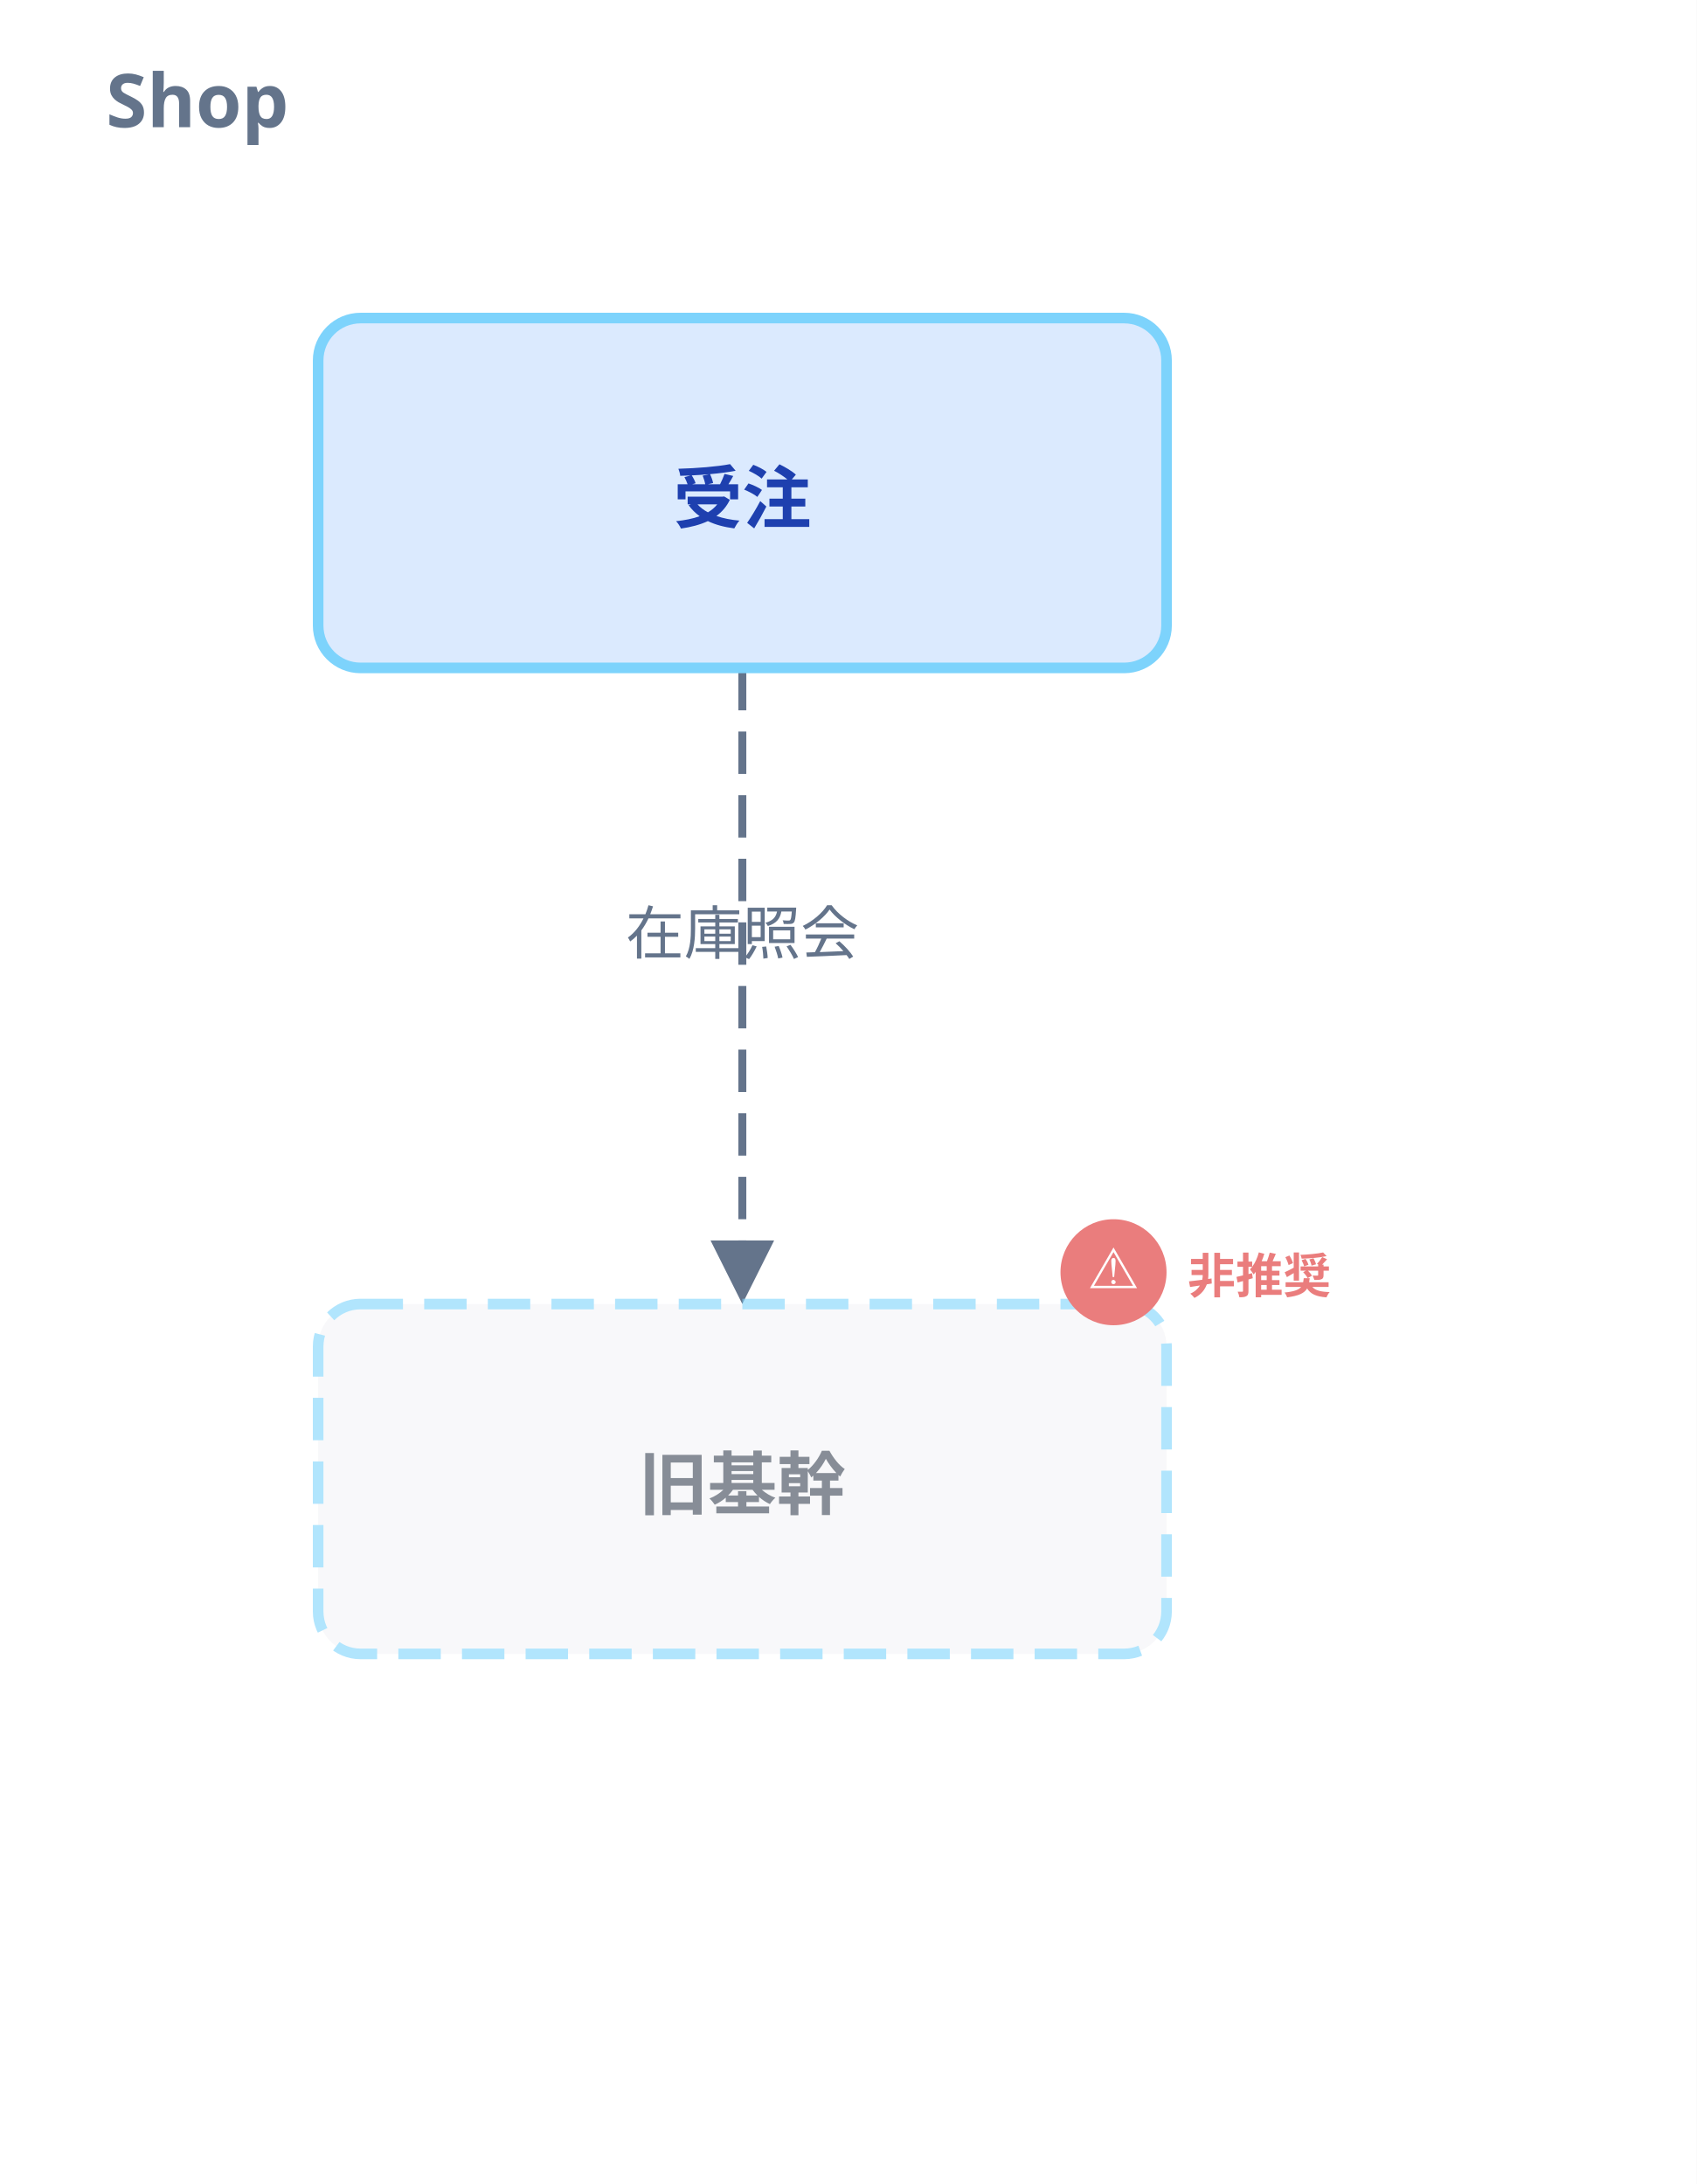
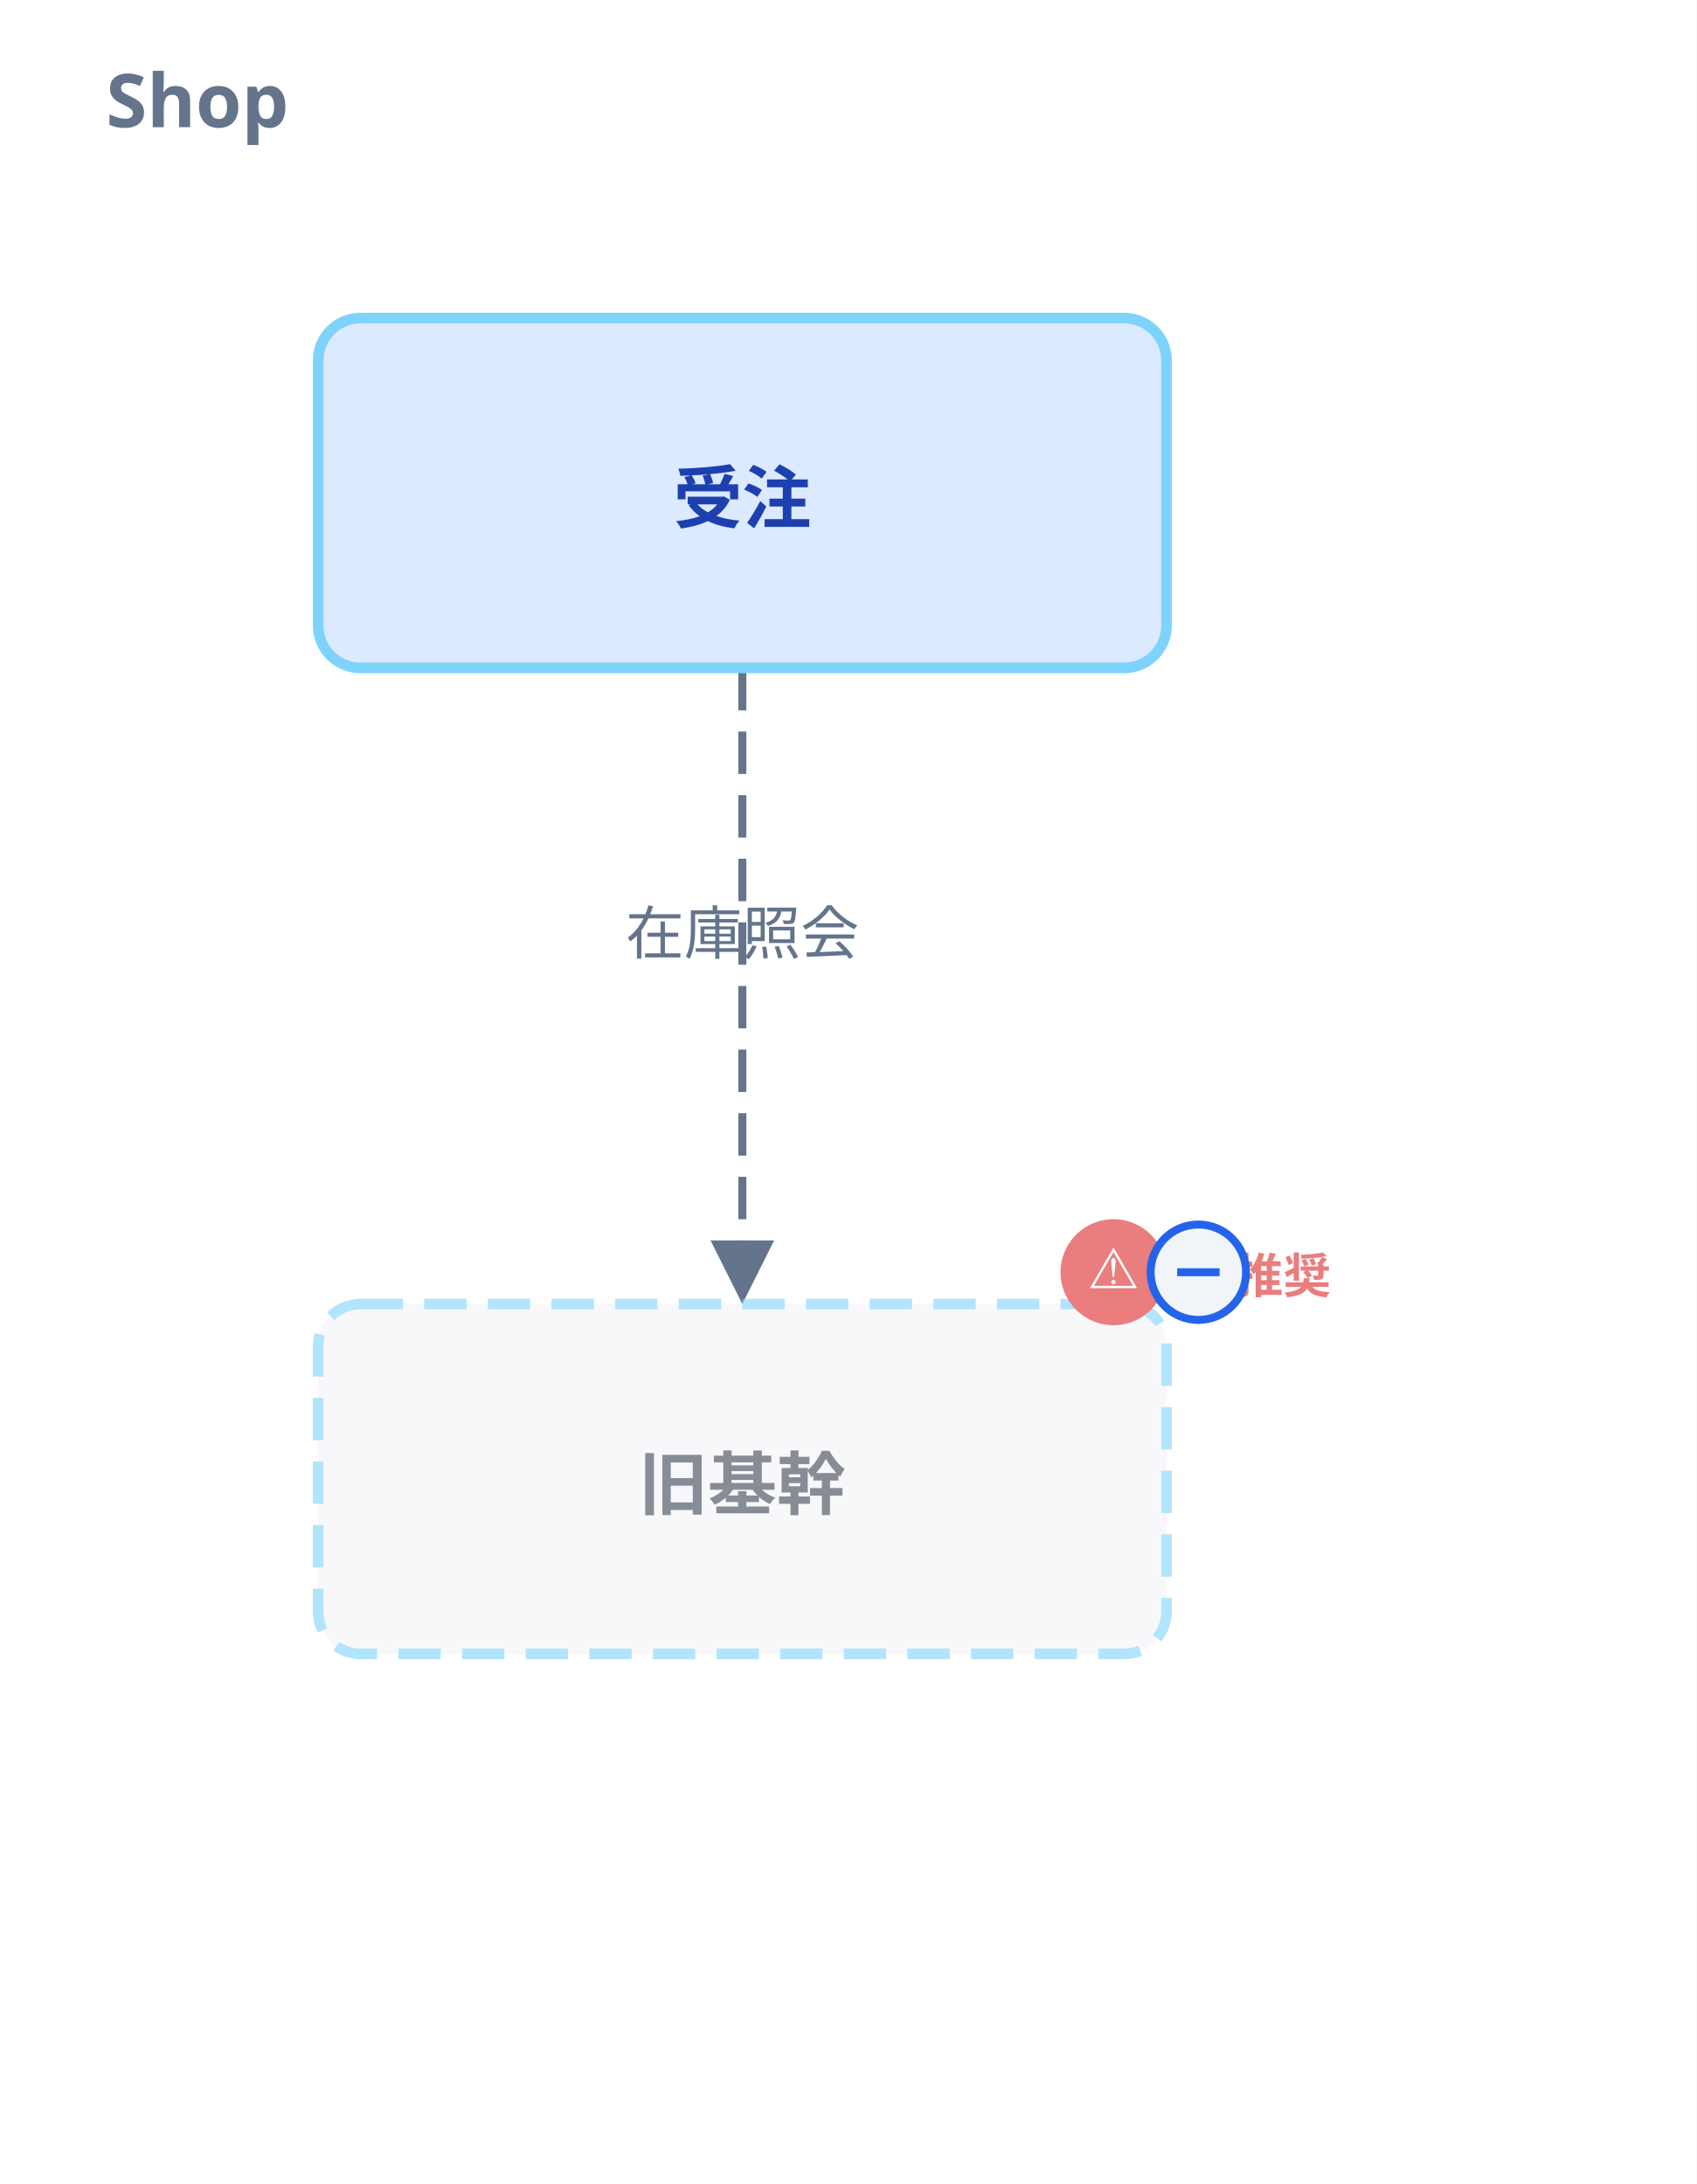
<svg xmlns="http://www.w3.org/2000/svg" viewBox="0 0 320 412" width="320" height="412">
  <defs>
    <marker id="arrow-default" viewBox="0 0 10 10" refX="10" refY="5" markerWidth="8" markerHeight="8" orient="auto-start-reverse">
      <path d="M 0 0 L 10 5 L 0 10 z" fill="#64748B" />
    </marker>
  </defs>
  <rect width="320" height="412" fill="#FFFFFF" rx="0" />
  <text x="20" y="24" fill="#64748B" font-size="14px" font-family="sans-serif" font-weight="bold">Shop</text>
  <g class="edges">
    <g data-edge-from="OrderService" data-edge-to="Legacy" data-edge-kind="async" data-edge-canonical-id="OrderService--&gt;Legacy" data-edge-label="在庫照会" class="krs-edge krs-edge--interactive">
      <line x1="140" y1="126" x2="140" y2="246" stroke="transparent" stroke-width="14" stroke-linecap="butt" class="krs-edge__hitline" />
      <line x1="140" y1="126" x2="140" y2="246" stroke="#64748B" stroke-width="1.5" stroke-dasharray="8 4" marker-end="url(#arrow-default)" />
      <text x="140" y="180" text-anchor="middle" fill="#64748B" font-size="11px" font-family="sans-serif">在庫照会</text>
    </g>
  </g>
  <g class="nodes">
    <g data-node-id="OrderService" data-node-kind="service" data-has-children="false" data-has-description="false">
      <rect x="60" y="60" width="160" height="66" rx="8" ry="8" fill="#dbeafe" stroke="#7DD3FC" stroke-width="2" />
      <text x="140" y="93" text-anchor="middle" dominant-baseline="central" fill="#1e40af" font-size="13px" font-weight="bold" font-family="sans-serif">受注</text>
    </g>
    <g data-node-id="Legacy" data-node-kind="service" data-has-children="false" data-has-description="false" opacity="0.6">
      <rect x="60" y="246" width="160" height="66" rx="8" ry="8" fill="#f3f4f6" stroke="#7DD3FC" stroke-width="2" stroke-dasharray="8 4" />
      <text x="140" y="279" text-anchor="middle" dominant-baseline="central" fill="#374151" font-size="13px" font-weight="bold" font-family="sans-serif">旧基幹</text>
      <g data-node-badge="Legacy">
        <circle cx="210" cy="240" r="10" fill="#DC2626" />
        <text x="210" y="240" text-anchor="middle" dominant-baseline="central" fill="white" font-size="10px">⚠</text>
        <text x="224" y="240" dominant-baseline="central" fill="#DC2626" font-size="9px" font-weight="bold" font-family="sans-serif">非推奨</text>
      </g>
    </g>
  </g>
+   <g class="krs-category-controls">
+     <style>.krs-cat-frame{opacity:0;transition:opacity .1s}.krs-cat-group:hover .krs-cat-frame{opacity:1}.krs-cat-collapse,.krs-category-stub{cursor:pointer}</style>
+     <g class="krs-cat-group" data-category-group="external">
+       <rect class="krs-cat-frame" x="52" y="238" width="176" height="82" rx="10" fill="transparent" stroke="#2563EB" stroke-width="1.5" stroke-dasharray="6 4" pointer-events="none" />
+       <g class="krs-cat-collapse" data-collapse-category="external" role="button" tabindex="0" transform="translate(226,240)">
+         <circle cx="0" cy="0" r="9" fill="#F1F5F9" stroke="#2563EB" stroke-width="1.5" />
+         <line x1="-4" y1="0" x2="4" y2="0" stroke="#2563EB" stroke-width="1.5" />
+       </g>
+     </g>
+   </g>
</svg>
